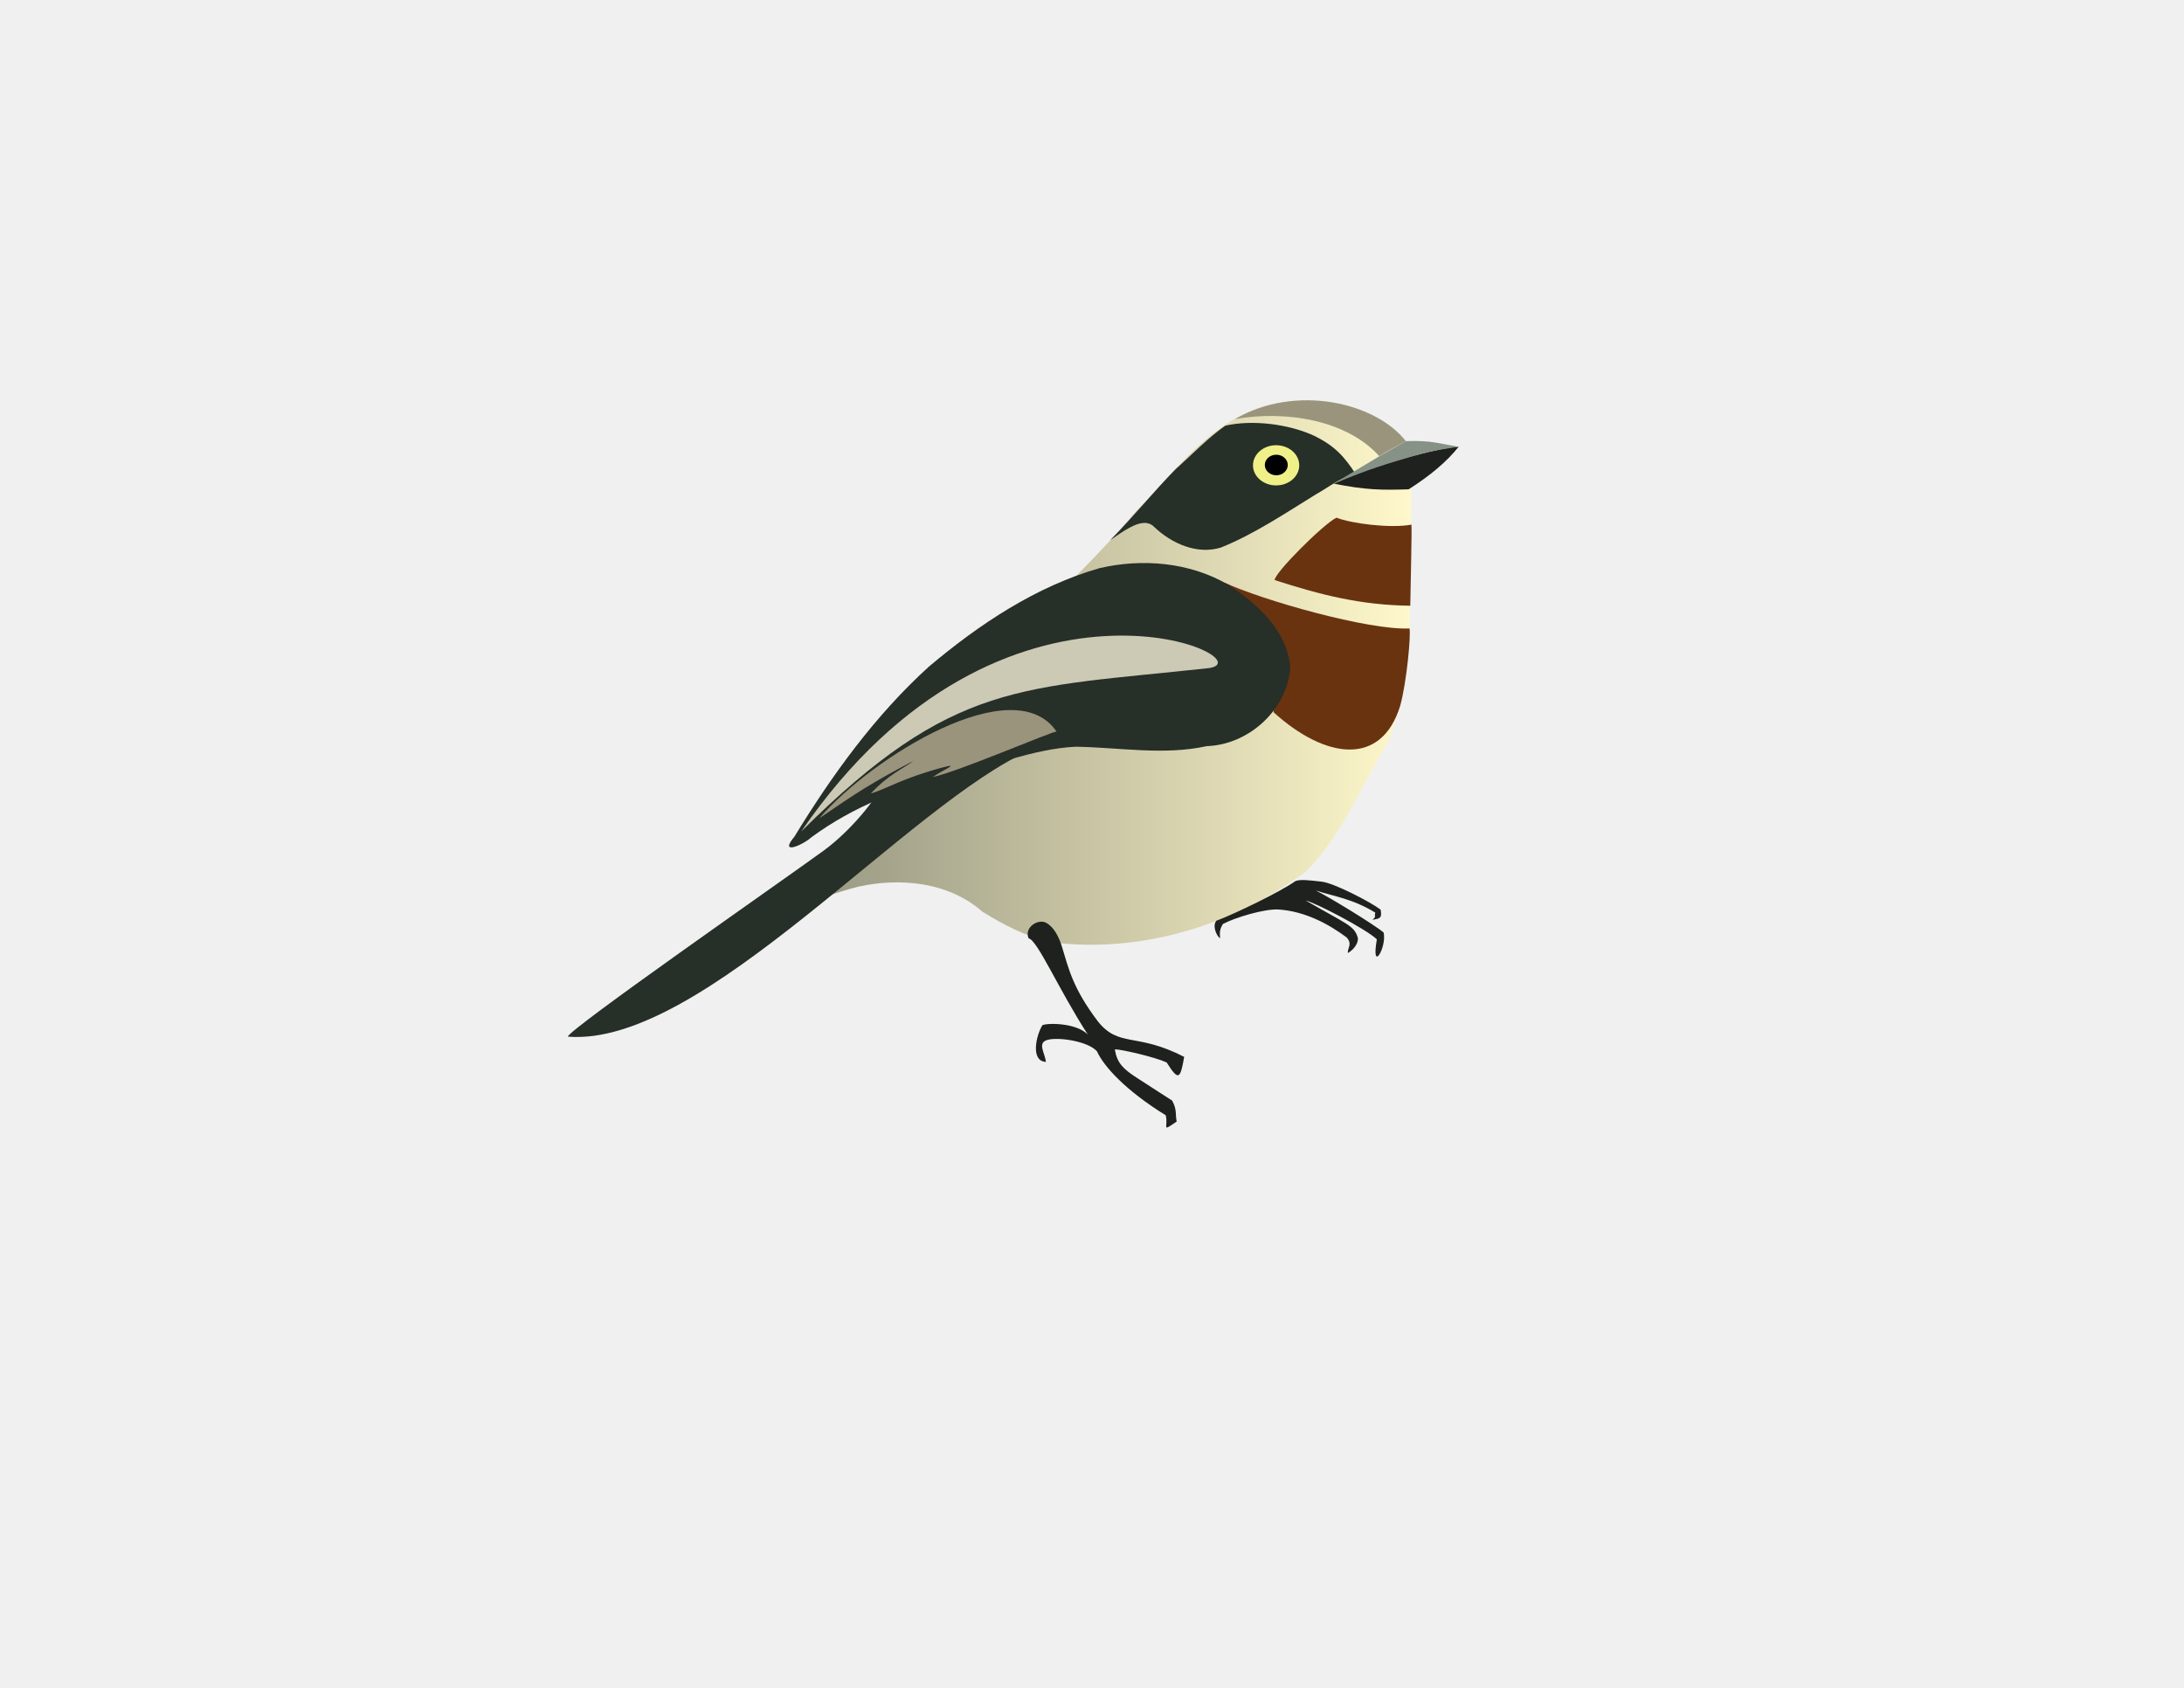
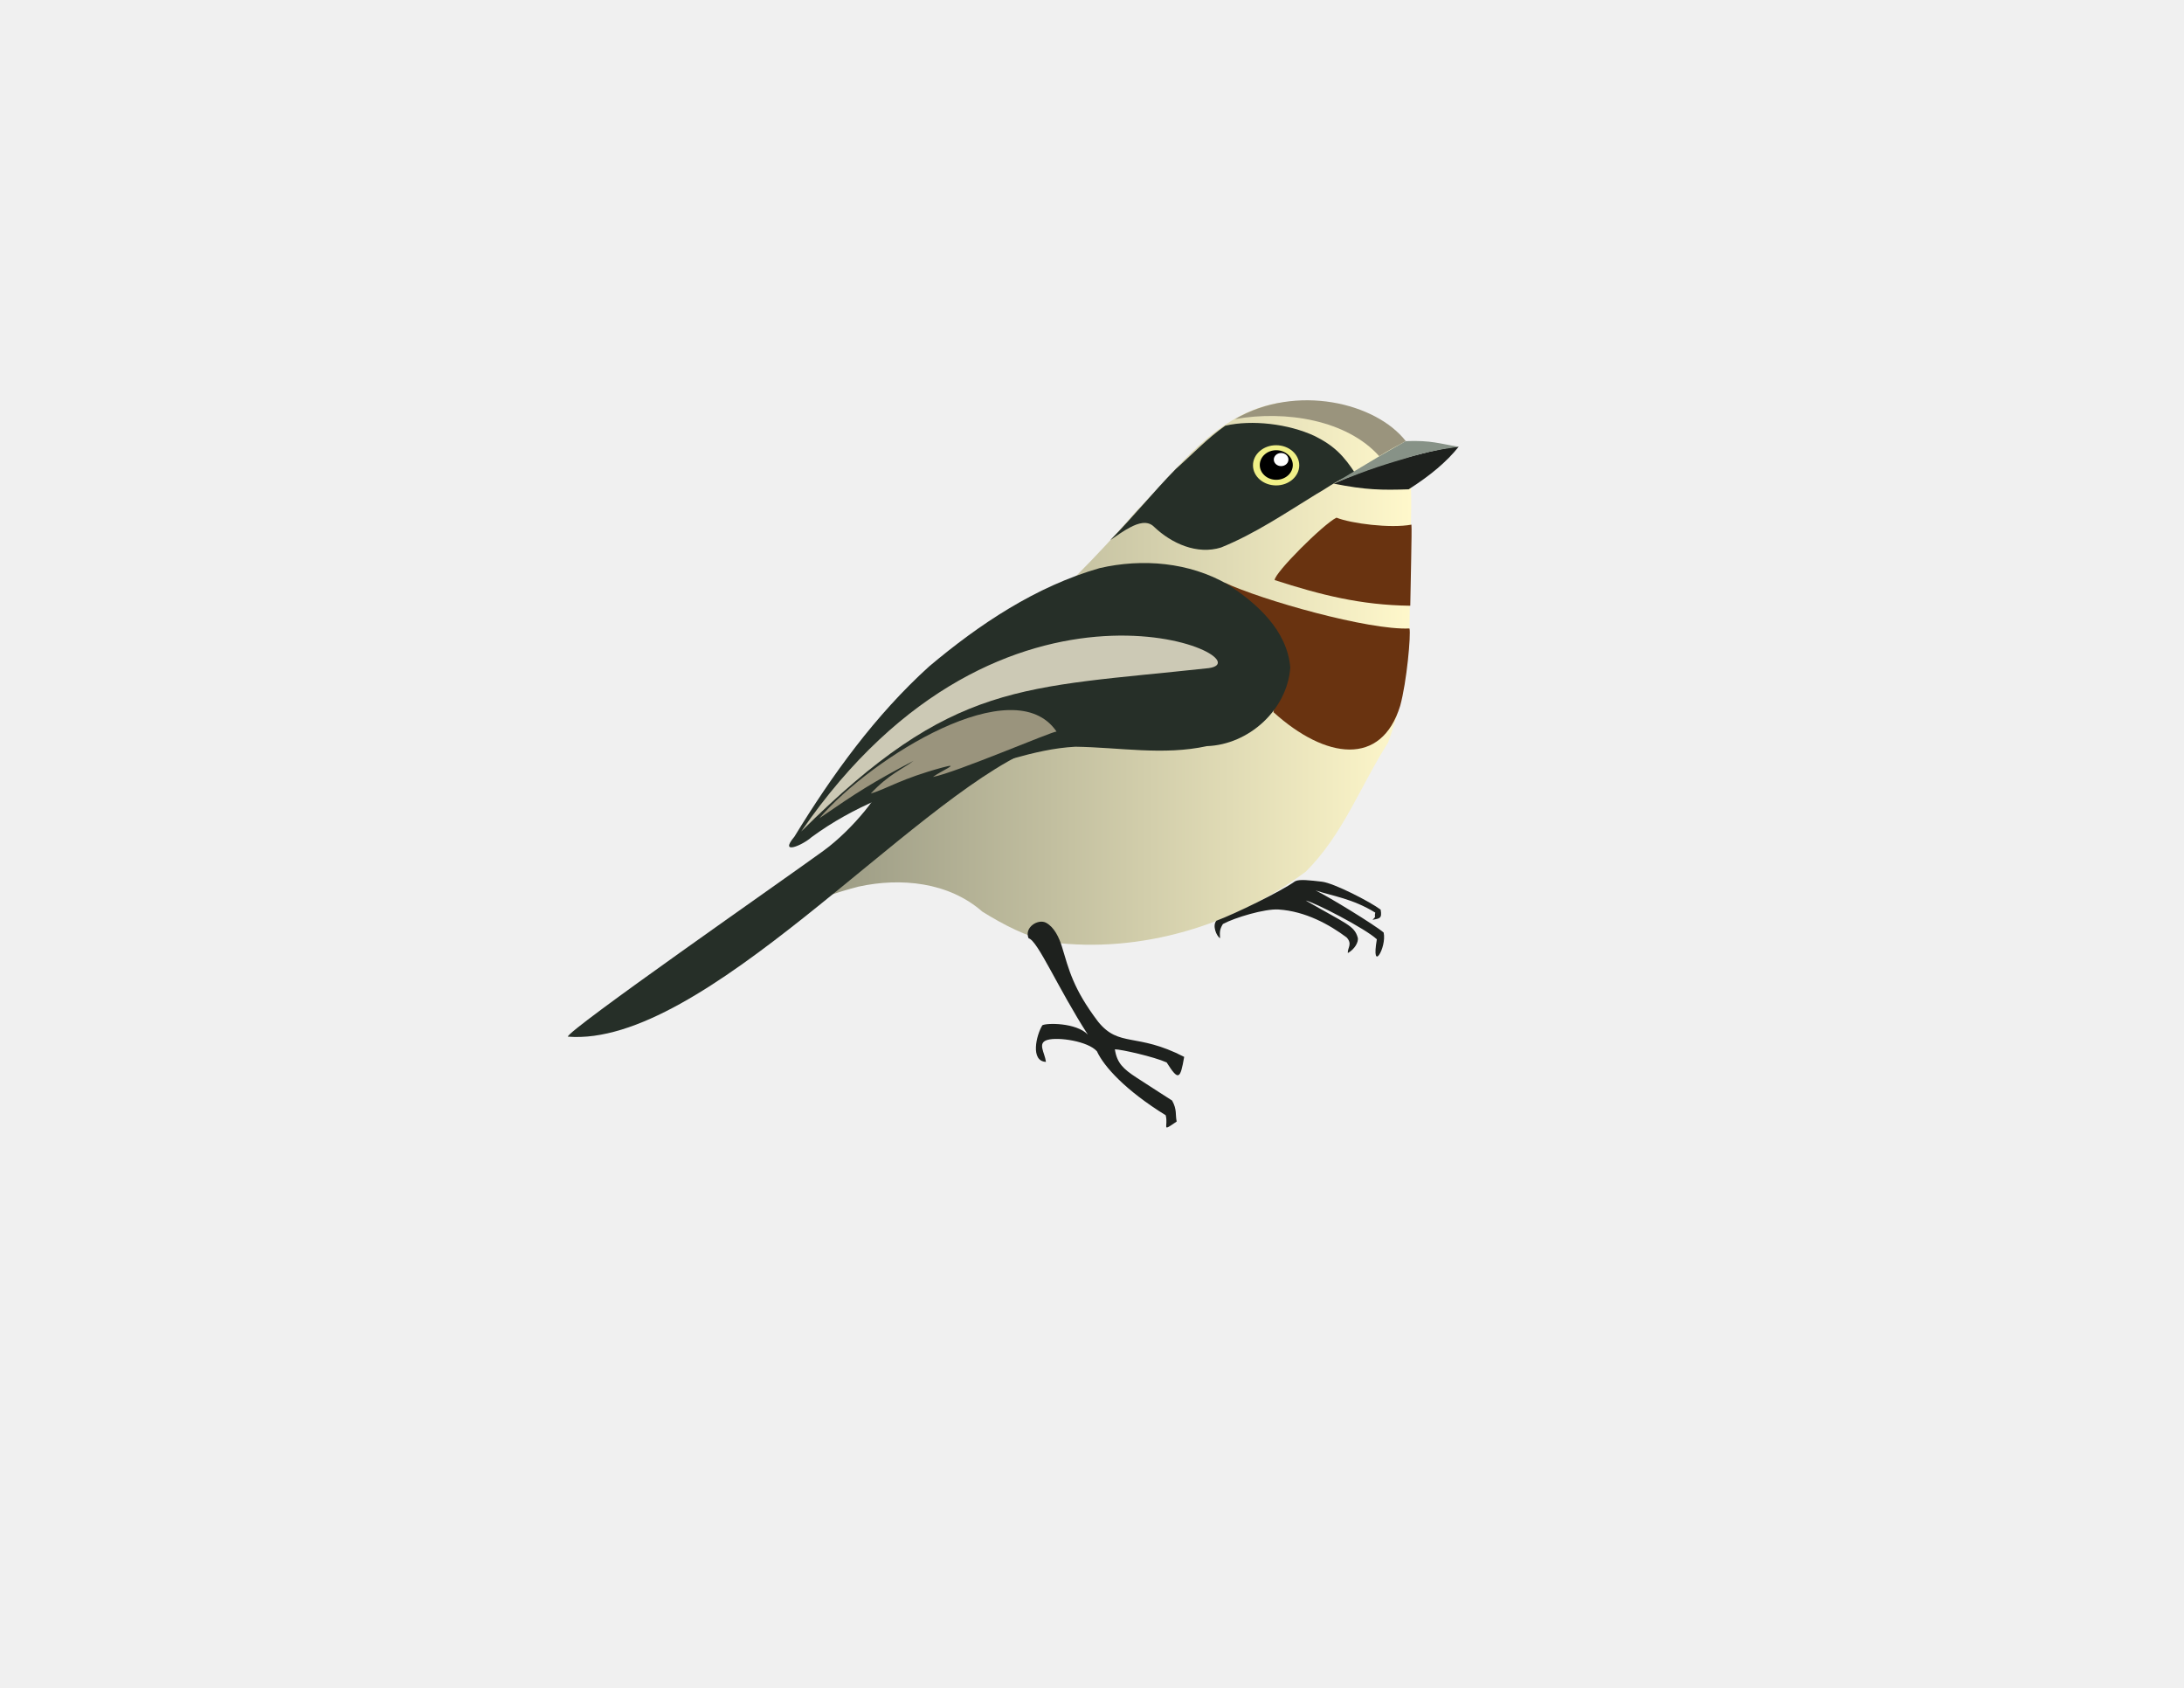
<svg xmlns="http://www.w3.org/2000/svg" xmlns:xlink="http://www.w3.org/1999/xlink" width="792pt" height="612pt" id="svg2" version="1.0">
  <defs id="defs4">
    <linearGradient id="linearGradient3038">
      <stop style="stop-color:#757769;stop-opacity:1;" offset="0" id="stop3040" />
      <stop style="stop-color:#fff8cb;stop-opacity:1;" offset="1" id="stop3042" />
    </linearGradient>
    <linearGradient xlink:href="#linearGradient3038" id="linearGradient3006" x1="2.836" y1="315.948" x2="915.594" y2="315.948" gradientUnits="userSpaceOnUse" />
  </defs>
  <g id="layer1">
    <g id="BirdBatis" transform="matrix(0.428474,0,0,0.428474,290.0398,209.1822)">
      <path style="fill:url(#linearGradient3006);fill-opacity:1" d="m 509.511,574.972 c 101.099,12.849 206.268,-19.209 287.204,-79.765 41.861,-41.722 61.266,-95.952 92.673,-145.399 20.498,-55.748 24.303,-96.927 24.559,-154.399 -2.025,-57.829 5.925,-117.017 -1.815,-174.309 C 887.142,-31.616 818.206,-37.989 766.774,-33.671 695.49,-22.4 652.162,41.047 604.913,88.917 561.41,139.55 513.95,186.5 464.34,230.983 404.536,291.733 352.292,359.294 302.484,428.217 230.896,511.833 128.843,559.134 44.391,627.464 c -20.637,6.235 -66.483,60.263 -24.295,30.135 C 106.03,601.617 191.164,537.863 292.05,512.157 c 47.659,-10.383 101.676,-5.049 139.532,28.233 24.19,15.018 49.926,28.421 77.929,34.582 z" id="Body" />
      <path style="fill:#9a947d;stroke:none" d="M 909.479,9.524 C 875.684,-33.855 785.793,-55.491 716.845,-15.354 c 57.159,-10.124 126.12,1.057 162.653,41.865 11.176,-6.993 18.301,-10.567 29.98,-16.986 z" id="HeadStripe" />
      <path style="fill:#262f28;fill-opacity:1" d="m 576.008,121.228 c 25.586,-25.811 48.385,-54.249 73.836,-80.157 18.535,-16.43 35.591,-34.629 55.913,-48.943 30.113,-6.967 71.305,-2.161 101.013,11.685 22.002,11.041 32.757,22.176 46.271,43.023 -16.592,2.97 -29.956,14.395 -44.41,22.391 -35.04,21.512 -69.398,44.866 -107.678,60.335 -27.095,8.43 -55.825,-4.594 -75.419,-23.216 -7.616,-7.852 -18.689,-3.968 -26.941,0.409 -7.995,4.058 -15.168,9.486 -22.585,14.473 z" id="EyeMask" />
      <path id="Chest" d="m 903.118,308.267 c 7.446,-26.815 12.29,-80.784 10.507,-87.364 -45.849,2.191 -166.076,-31.703 -209.305,-51.996 61.308,54.685 54.364,44.653 68.763,79.52 13.98,17.033 -10.886,48.006 -12.931,66.949 59.005,53.368 121.873,61.391 142.966,-7.11 z" style="fill:#693310;fill-opacity:1;stroke:none" />
      <path id="TailUpper" d="m 487.659,357.316 c -138.644,59.576 -370.858,336.33 -523.721,324.164 -1.513,-6.514 243.804,-177.266 288.077,-209.492 34.84,-25.321 68.027,-68.675 68.578,-81.717 22.191,-8.433 141.12,-33.677 167.067,-32.955 z" style="fill:#262f28;fill-opacity:1;stroke:none" />
      <path id="LegLeft" d="m 581.183,695.752 c 6.73,-0.031 44.222,8.385 58.433,14.821 13.301,21.071 15.378,19.224 19.767,-6.287 -53.882,-27.757 -73.188,-10.225 -97.088,-39.644 -28.452,-37.52 -33.096,-59.276 -40.79,-84.448 -3.279,-10.728 -8.737,-22.112 -17.811,-27.145 -9.074,-5.033 -25.169,5.175 -19.878,17.465 10.19,2.229 33.097,56.352 66.84,108.631 -13.217,-13.684 -46.82,-13.211 -51.324,-10.501 -6.915,11.242 -13.749,40.485 4.072,41.301 -1.341,-10.679 -10.081,-21.383 1.65,-24.789 12.2,-3.542 45.795,1.441 55.859,12.817 8.029,17.422 32.401,44.237 77.642,72.206 3.292,13.18 -5.808,19.572 12.375,7.06 -1.724,-7.892 0.593,-13.259 -5.172,-23.676 0,0 -25.247,-16.147 -40.071,-25.828 -14.824,-9.681 -22.256,-16.431 -24.505,-31.981 z" style="fill:#1e211e" />
      <path id="LegRight" d="m 855.216,569.62 c -3.888,-13.548 -12.749,-15.167 -58.632,-41.731 9.71,1.938 67.274,31.561 80.227,43.743 -6.824,39.35 11.396,9.521 7.666,-7.629 -9.602,-8.284 -61.807,-40.312 -76.747,-47.499 18.686,6.234 41.732,9.205 67.298,25.03 -1.434,6.02 1.752,3.173 -3.046,8.134 7.699,-1.588 10.943,-1.145 9.114,-11.493 -11.678,-8.833 -52.673,-29.973 -66.277,-31.545 -13.604,-1.572 -25.323,-3.021 -30.219,-0.504 -16.263,11.685 -68.345,36.933 -88.821,44.537 -4.897,5.331 -0.041,17.262 4.098,19.739 -0.191,-5.764 -1.03,-9.178 3.204,-16.02 13.578,-7.346 47.381,-17.363 62.684,-16.381 30.606,1.963 57.668,17.108 76.951,31.536 6.836,7.451 0.88,11.735 1.32,17.603 7.599,-4.072 12.573,-12.662 11.179,-17.52 z" style="fill:#1e211e;fill-opacity:1;stroke:none" />
      <g id="Beak" transform="matrix(-1,0,0,1,933.0975,0)">
        <path style="fill:#1e211e" d="m 104.971,57.474 c -36.118,7.238 -54.418,7.429 -84.595,6.432 -24.463,-15.64 -42.777,-30.942 -56.445,-48.064 10.282,0.444 26.446,3.735 50.502,10.039 24.056,6.304 52.978,14.809 90.539,31.593 z" id="BeakLower" />
        <path id="BeakUpper" d="M 104.971,57.474 C 53.599,26.511 53.599,26.511 23.619,9.524 -5.397,8.454 -14.165,12.391 -35.864,15.827 c 27.277,4.06 37.973,6.63 53.795,11.35 26.878,8.017 45.176,13.067 87.04,30.298 z" style="fill:#879287;fill-opacity:1" />
      </g>
-       <g id="Eye" transform="matrix(-1.099266,0,0,1,952.5606,-2.1485448e-8)">
-         <path style="fill:#f0f088;fill-opacity:1;stroke:none" id="path2541" d="m 202.143,38.612 c 0,12.525 -10.633,22.679 -23.75,22.679 -13.117,0 -23.75,-10.154 -23.75,-22.679 0,-12.525 10.633,-22.679 23.75,-22.679 13.117,0 23.75,10.154 23.75,22.679 z" transform="translate(-6.071427,-1.785711)" />
-         <path style="fill:#000000;fill-opacity:1;stroke:none" id="path2543" d="m 187.143,39.326 c 0,6.41 -5.277,11.607 -11.786,11.607 -6.509,0 -11.786,-5.197 -11.786,-11.607 0,-6.41 5.277,-11.607 11.786,-11.607 6.509,0 11.786,5.197 11.786,11.607 z" transform="translate(-3.214286,-2.857143)" />
-       </g>
+       <path transform="matrix(-1.099266,0,0,1,959.2347,-1.785711)" d="m 202.143,38.612 a 23.75,22.679 0 1 1 -47.5,0 23.75,22.679 0 1 1 47.5,0 z" id="path2541" style="fill:#f0f088;fill-opacity:1;stroke:none" />
+       <path style="fill:#000000;fill-opacity:1;stroke:none" d="m 763.283,19.78 c -10.303,0 -18.589,7.468 -18.589,16.699 0,9.231 8.286,16.699 18.589,16.699 10.303,0 18.694,-7.468 18.694,-16.699 0,-9.231 -8.391,-16.699 -18.694,-16.699 z" id="path2543" />
      <g id="Wing" transform="matrix(-1,0,0,1,933.0975,0)">
        <path style="fill:#262f28;fill-opacity:1" d="m 224.611,171.184 c -33.143,21.468 -67.146,51.944 -70.641,93.832 3.471,47.757 46.785,86.973 94.121,88.663 49.012,10.699 99.019,1.343 148.384,0.658 48.115,2.53 92.888,22.096 139.573,32.137 56.259,13.997 111.205,35.426 158.205,69.948 10.05,9.066 37.3,20.83 19.269,-0.652 C 670.904,386.056 622.302,318.783 561.523,263.739 504.722,215.97 441.029,173.459 369.098,152.805 320.884,141.695 267.922,146.141 224.611,171.184 z" id="WingBackground" />
        <path style="fill:#9a947d;stroke:none" d="m 685.43,435.076 c -43.425,-29.826 -59.892,-40.353 -106.408,-64.91 12.35,9.44 28.173,15.246 48.362,37.054 -19.453,-6.016 -34.278,-16.744 -80.542,-29.351 -23.132,-6.304 1.941,4.096 10.352,10.591 -26.439,-5.121 -134.523,-51.525 -139.445,-51.219 47.904,-70.54 207.797,28.295 267.68,97.836 z" id="WingTip" />
        <path style="fill:#f5efd7;fill-opacity:0.803;fill-rule:evenodd;stroke:none" d="M 245.922,265.652 C 458.628,288.783 534.148,279.308 705.899,450.005 477.769,117.873 176.207,255.763 245.922,265.652 z" id="WingStripe" />
      </g>
      <path style="fill:#000000;fill-opacity:0" id="path3153" d="m 605.465,195.747 c 7.924,-3.124 16.207,-5.261 24.373,-7.649 12.07,-3.654 24.32,-6.576 36.67,-9.096 4.476,-0.907 8.964,-1.793 13.526,-2.101 1.118,-0.058 2.242,-0.1 3.362,-0.049 0.387,0.014 0.774,0.015 1.161,0.013 0.223,-0.006 0.446,-0.006 0.669,-0.004 1.198,0.037 2.396,0.036 3.595,0.037 1.464,0.004 2.927,-0.004 4.391,-0.01 1.361,-0.156 1.916,0.12 3.085,0.719 1.343,0.703 2.529,1.543 3.6,2.616 1.136,1.161 2.08,2.504 2.778,3.969 0.454,0.792 0.455,1.706 0.663,2.564 0.158,0.589 0.53,0.974 1.018,1.318 0.854,0.461 1.765,0.674 2.72,0.833 0.153,0.021 0.307,0.042 0.46,0.063 0,0 -8.7,6.095 -8.7,6.095 l 0,0 c -0.154,-0.033 -0.308,-0.065 -0.462,-0.097 -1.067,-0.253 -2.128,-0.583 -3.031,-1.228 -0.591,-0.514 -1.098,-1.086 -1.335,-1.847 -0.298,-0.8 -0.142,-1.709 -0.55,-2.493 -0.601,-1.373 -1.481,-2.603 -2.556,-3.648 -1.024,-0.967 -2.186,-1.695 -3.457,-2.302 -0.908,-0.411 -1.817,-0.352 -2.803,-0.335 -1.454,-0.006 -2.909,-0.014 -4.363,-0.01 -1.233,0.002 -2.465,0.002 -3.697,0.038 -0.223,0.001 -0.446,0.002 -0.669,-0.009 -0.393,-0.01 -0.786,-0.022 -1.178,-0.044 -1.045,-0.042 -2.09,-0.027 -3.134,0.027 -4.346,0.284 -8.64,1.027 -12.92,1.811 -12.221,2.321 -24.304,5.215 -36.206,8.855 -8.516,2.57 -17.157,4.936 -25.314,8.53 0,0 8.306,-6.564 8.306,-6.564 z" transform="matrix(2.333864,0,0,2.333864,-676.9134,-488.2028)" />
      <path id="Beard" d="m 914.52,195.265 c 0.283,-23.781 1.988,-84.654 1.312,-91.504 -23.865,4.441 -68.119,-1.275 -84.577,-7.873 -14.621,7.061 -70.158,62.48 -69.752,70.435 51.658,16.669 97.078,28.273 153.017,28.942 z" style="fill:#693310" />
+       <path style="fill:#ffffff;fill-opacity:1;fill-rule:nonzero" id="path3010" d="m 619.993,225.536 a 4.417,3.964 0 1 1 -8.834,0 4.417,3.964 0 1 1 8.834,0 z" transform="matrix(1.867091,0,0,1.867091,-380.5536,-390.7682)" />
    </g>
  </g>
</svg>
